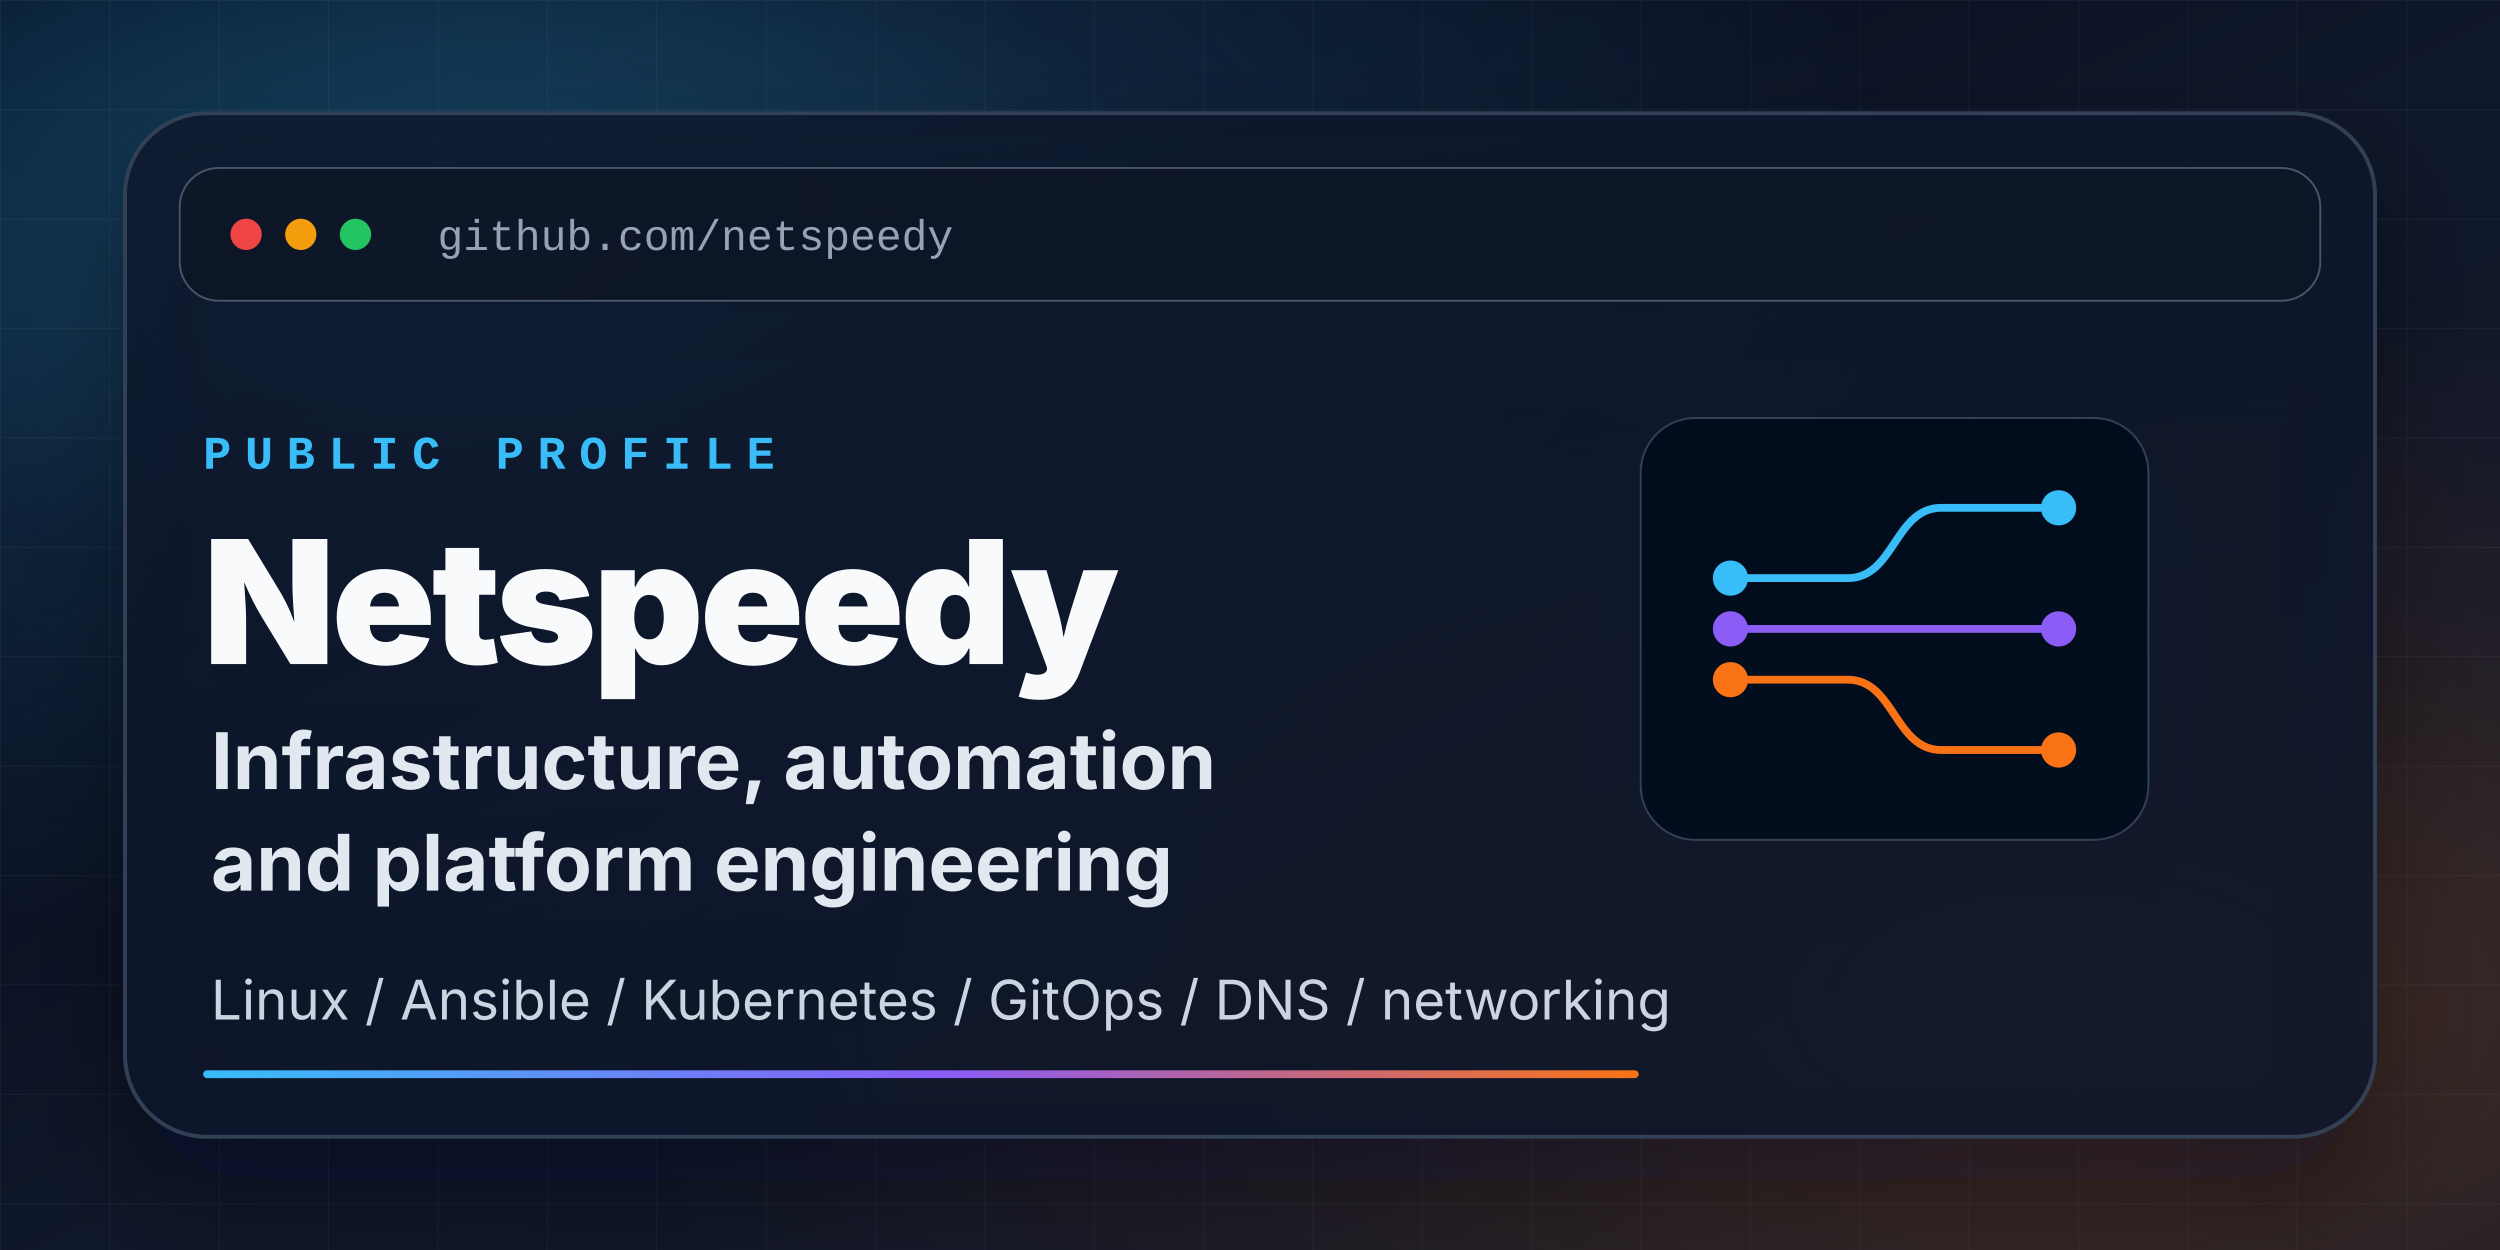
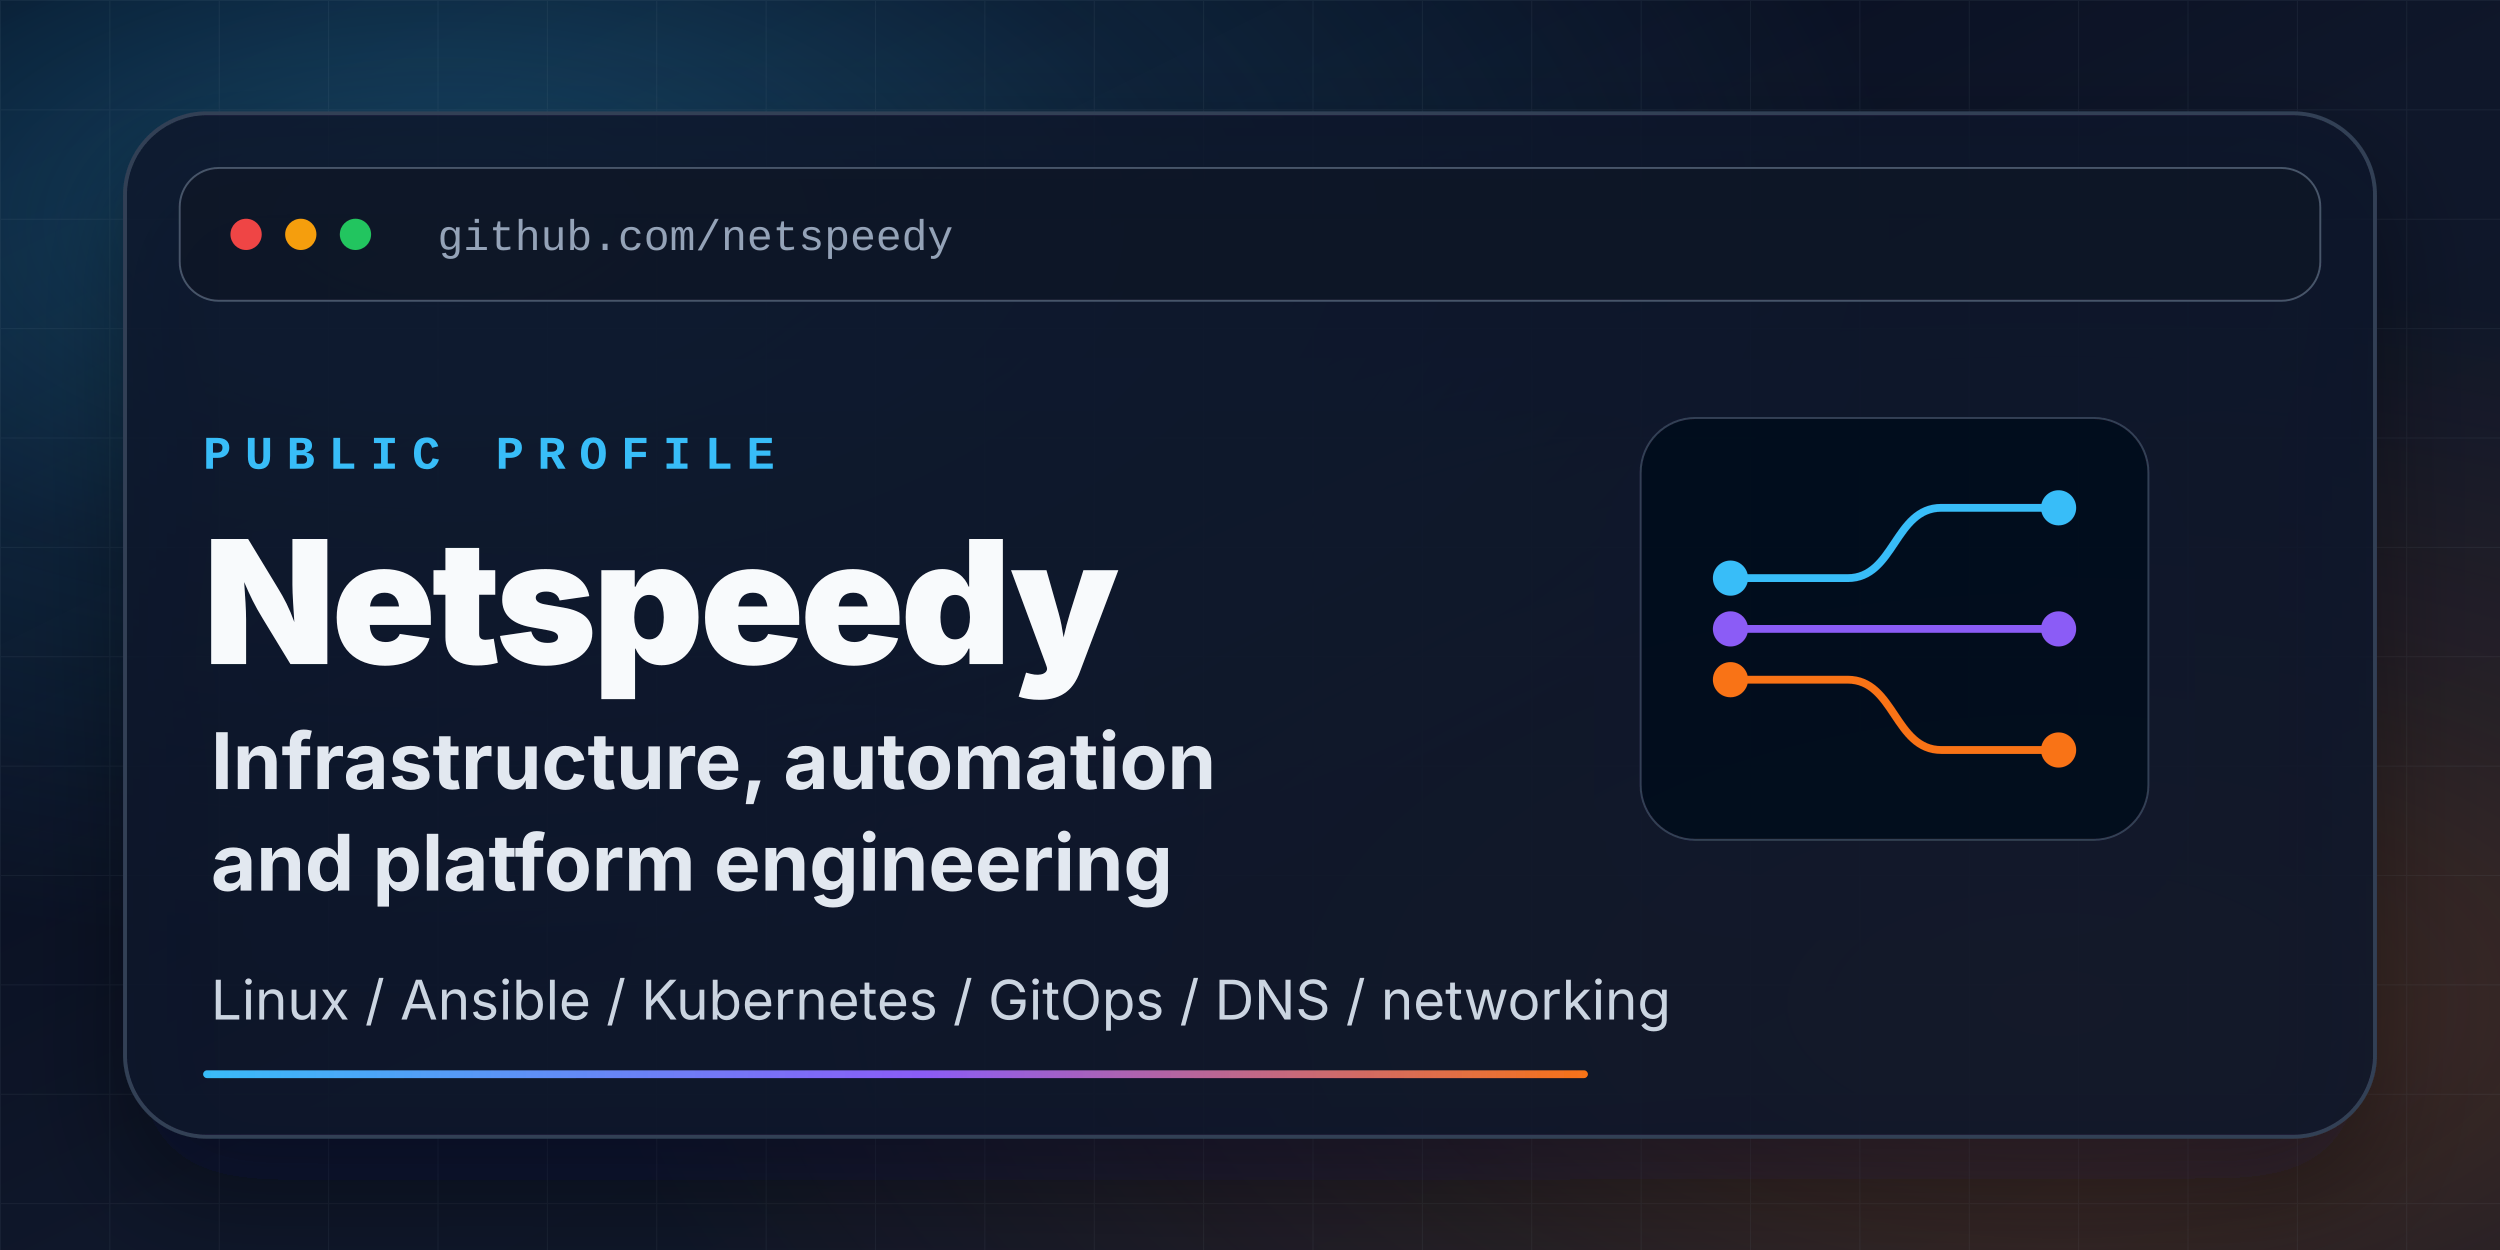
<svg xmlns="http://www.w3.org/2000/svg" width="1280" height="640" viewBox="0 0 1280 640" role="img" aria-labelledby="title desc">
  <defs>
    <linearGradient id="bg" x1="0" y1="0" x2="1" y2="1">
      <stop offset="0" stop-color="#020617" />
      <stop offset="0.52" stop-color="#0f172a" />
      <stop offset="1" stop-color="#111827" />
    </linearGradient>
    <linearGradient id="accent" x1="0" y1="0" x2="1" y2="0">
      <stop offset="0" stop-color="#38bdf8" />
      <stop offset="0.52" stop-color="#8b5cf6" />
      <stop offset="1" stop-color="#f97316" />
    </linearGradient>
    <radialGradient id="glowA" cx="18%" cy="18%" r="58%">
      <stop offset="0" stop-color="#38bdf8" stop-opacity="0.34" />
      <stop offset="0.5" stop-color="#38bdf8" stop-opacity="0.12" />
      <stop offset="1" stop-color="#38bdf8" stop-opacity="0" />
    </radialGradient>
    <radialGradient id="glowB" cx="82%" cy="80%" r="58%">
      <stop offset="0" stop-color="#f97316" stop-opacity="0.24" />
      <stop offset="0.52" stop-color="#f97316" stop-opacity="0.09" />
      <stop offset="1" stop-color="#f97316" stop-opacity="0" />
    </radialGradient>
    <pattern id="grid" width="56" height="56" patternUnits="userSpaceOnUse">
      <path d="M56 0H0V56" fill="none" stroke="#94a3b8" stroke-opacity="0.08" stroke-width="1" />
    </pattern>
    <filter id="shadow" x="-20%" y="-20%" width="140%" height="140%">
      <feDropShadow dx="0" dy="28" stdDeviation="28" flood-color="#020617" flood-opacity="0.48" />
    </filter>
    <style>
      .mono { font-family: ui-monospace, SFMono-Regular, Menlo, Monaco, Consolas, "Liberation Mono", monospace; }
      .sans { font-family: Inter, ui-sans-serif, system-ui, -apple-system, BlinkMacSystemFont, "Segoe UI", sans-serif; }
    </style>
  </defs>
  <rect width="1280" height="640" fill="url(#bg)" />
  <rect width="1280" height="640" fill="url(#glowA)" />
  <rect width="1280" height="640" fill="url(#glowB)" />
  <rect width="1280" height="640" fill="url(#grid)" />
  <g filter="url(#shadow)">
    <rect x="64" y="58" width="1152" height="524" rx="42" fill="#0f172a" fill-opacity="0.82" stroke="#334155" stroke-width="2" />
    <rect x="92" y="86" width="1096" height="68" rx="20" fill="#111827" fill-opacity="0.78" stroke="#475569" stroke-width="1" />
    <circle cx="126" cy="120" r="8" fill="#ef4444" />
    <circle cx="154" cy="120" r="8" fill="#f59e0b" />
    <circle cx="182" cy="120" r="8" fill="#22c55e" />
    <text x="224" y="128" class="mono" fill="#94a3b8" font-size="22">github.com/netspeedy</text>
    <text x="104" y="240" class="mono" fill="#38bdf8" font-size="24" font-weight="700" letter-spacing="7">PUBLIC PROFILE</text>
    <text x="104" y="340" class="sans" fill="#f8fafc" font-size="88" font-weight="850" letter-spacing="-2">Netspeedy</text>
    <text x="108" y="404" class="sans" fill="#e2e8f0" font-size="40" font-weight="650">Infrastructure, automation</text>
    <text x="108" y="456" class="sans" fill="#e2e8f0" font-size="40" font-weight="650">and platform engineering</text>
    <text x="108" y="522" class="sans" fill="#cbd5e1" font-size="28">Linux / Ansible / Kubernetes / GitOps / DNS / networking</text>
-     <rect x="104" y="548" width="735" height="4" rx="2" fill="url(#accent)" />
+     <rect x="104" y="548" width="709" height="4" rx="2" fill="url(#accent)" />
    <g transform="translate(840 214)">
      <rect x="0" y="0" width="260" height="216" rx="28" fill="#020617" fill-opacity="0.58" stroke="#334155" />
      <path d="M46 82H106C130 82 130 46 154 46H214" fill="none" stroke="#38bdf8" stroke-width="4" stroke-linecap="round" />
      <path d="M46 134H106C130 134 130 170 154 170H214" fill="none" stroke="#f97316" stroke-width="4" stroke-linecap="round" />
      <path d="M46 108H214" fill="none" stroke="#8b5cf6" stroke-width="4" stroke-linecap="round" />
      <circle cx="46" cy="82" r="9" fill="#38bdf8" />
      <circle cx="46" cy="108" r="9" fill="#8b5cf6" />
      <circle cx="46" cy="134" r="9" fill="#f97316" />
      <circle cx="214" cy="46" r="9" fill="#38bdf8" />
      <circle cx="214" cy="108" r="9" fill="#8b5cf6" />
      <circle cx="214" cy="170" r="9" fill="#f97316" />
    </g>
  </g>
</svg>
